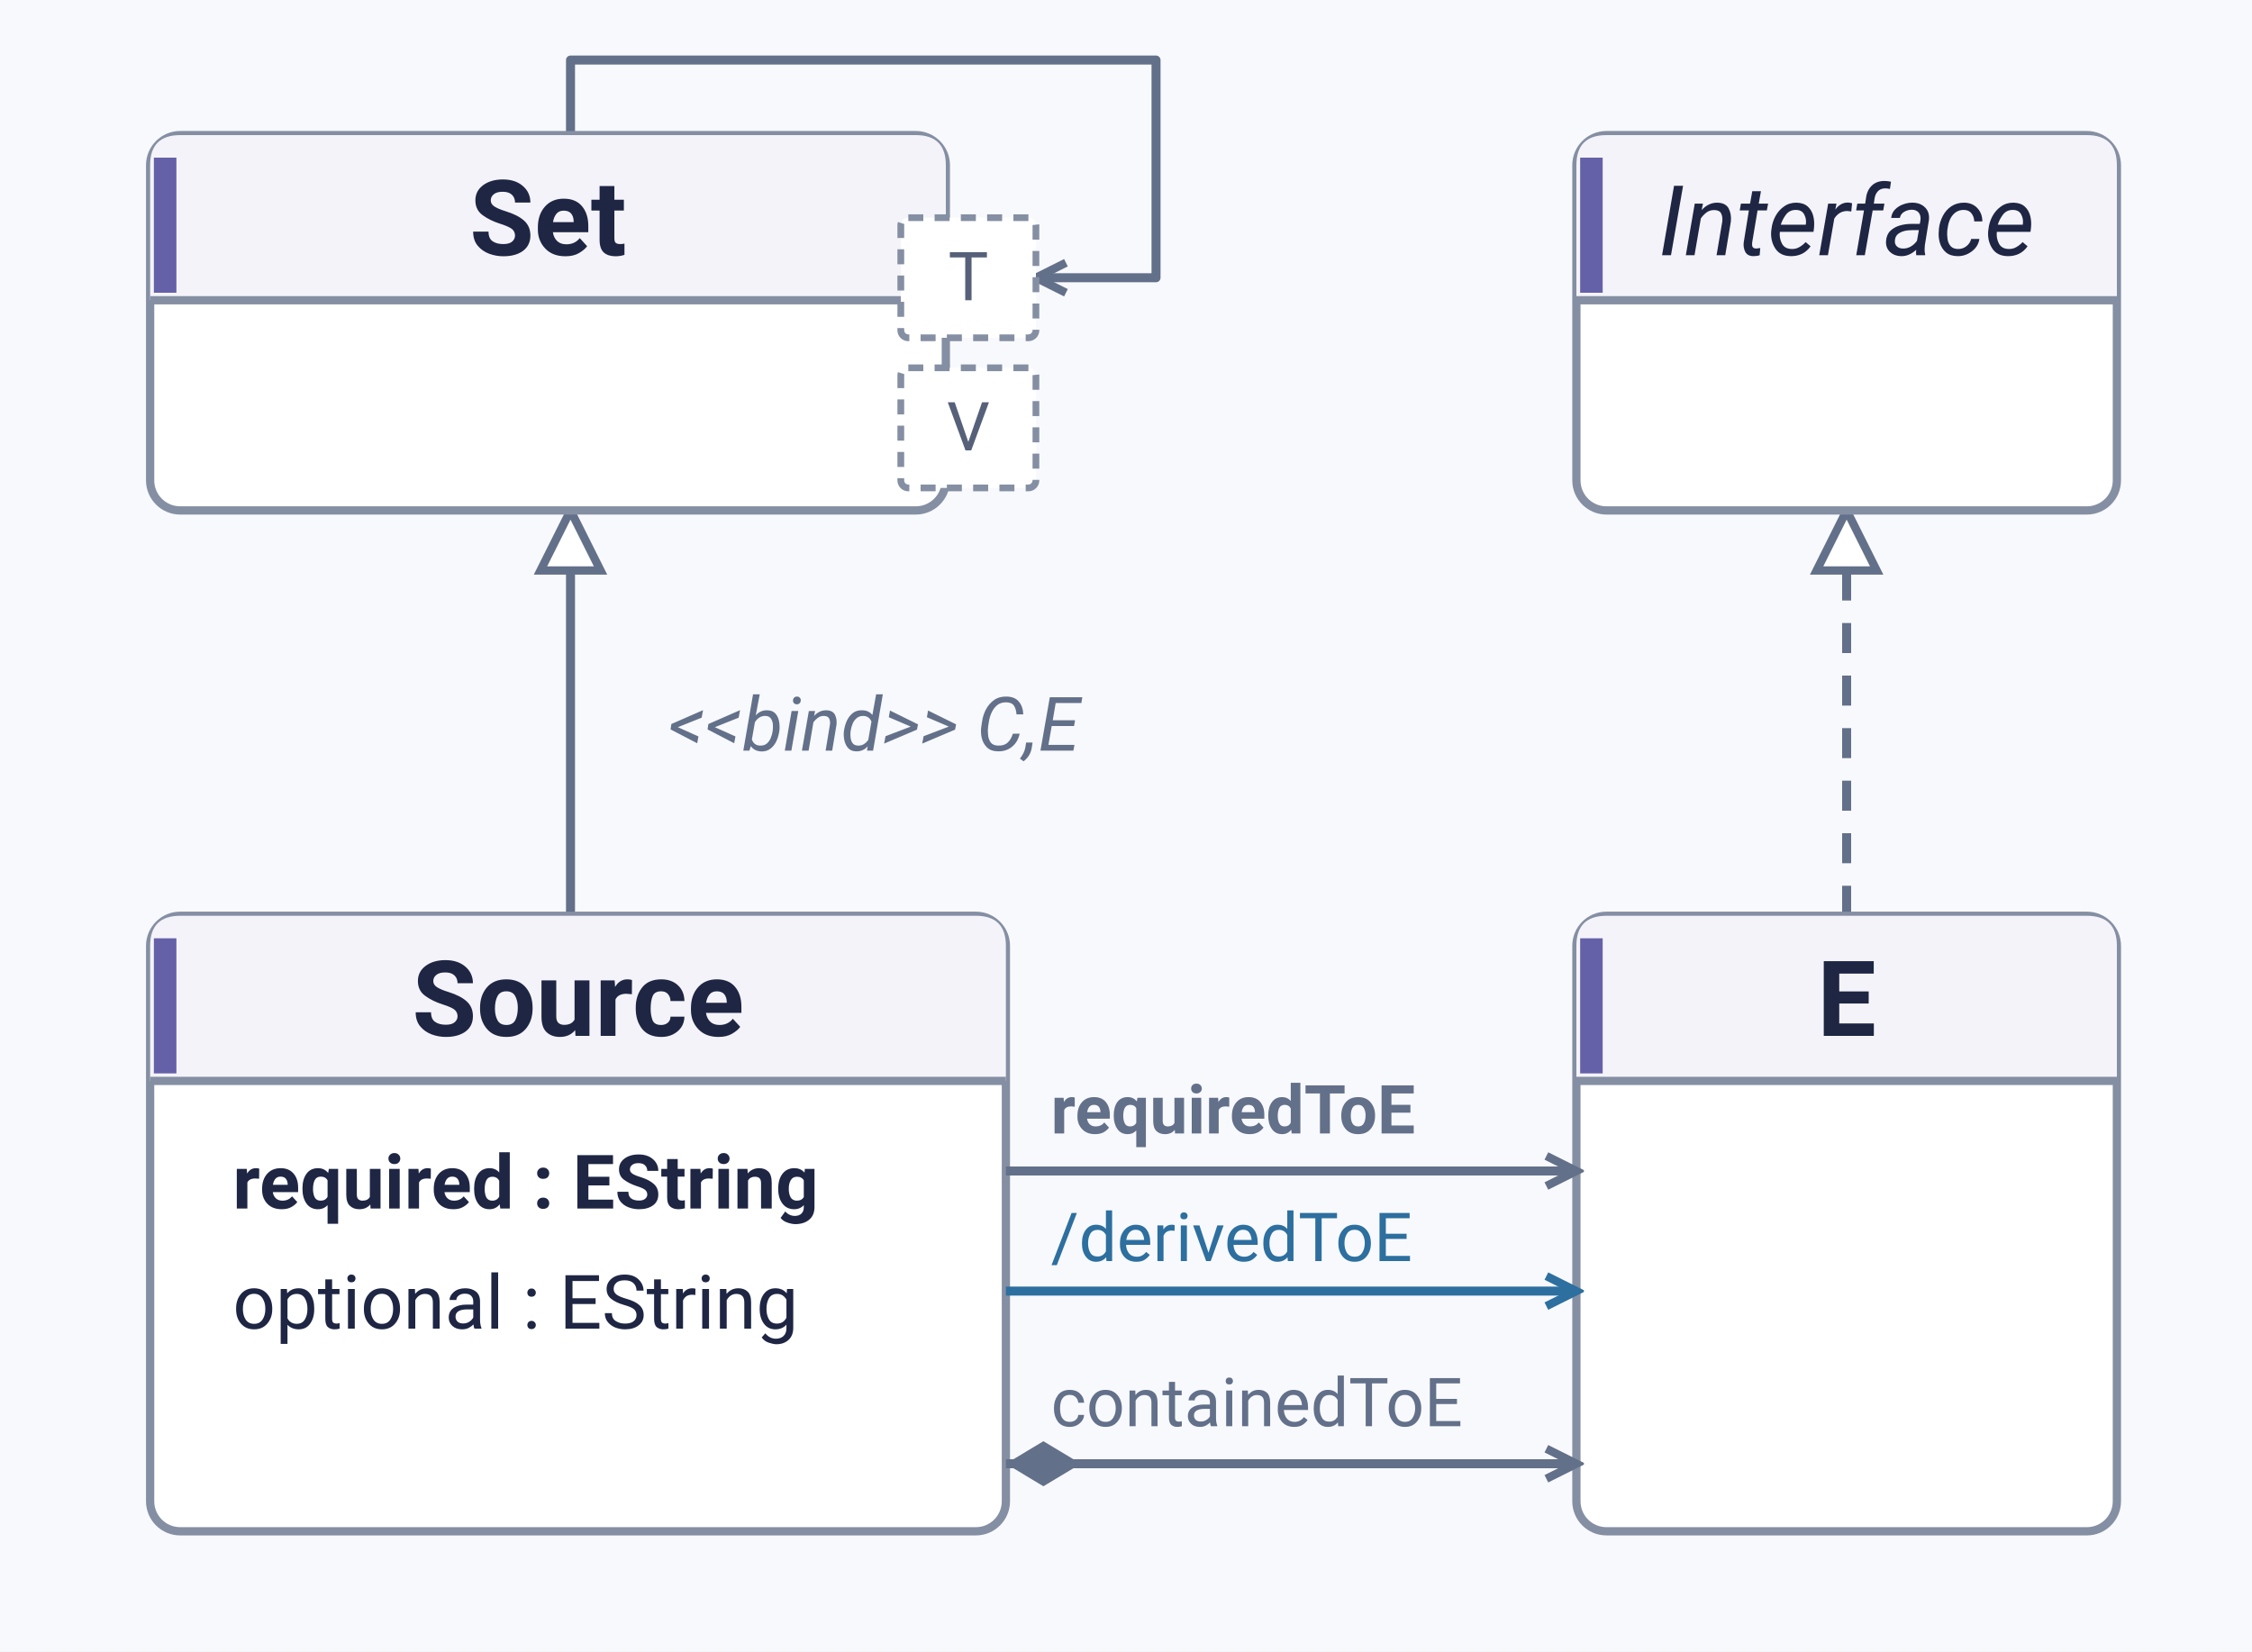
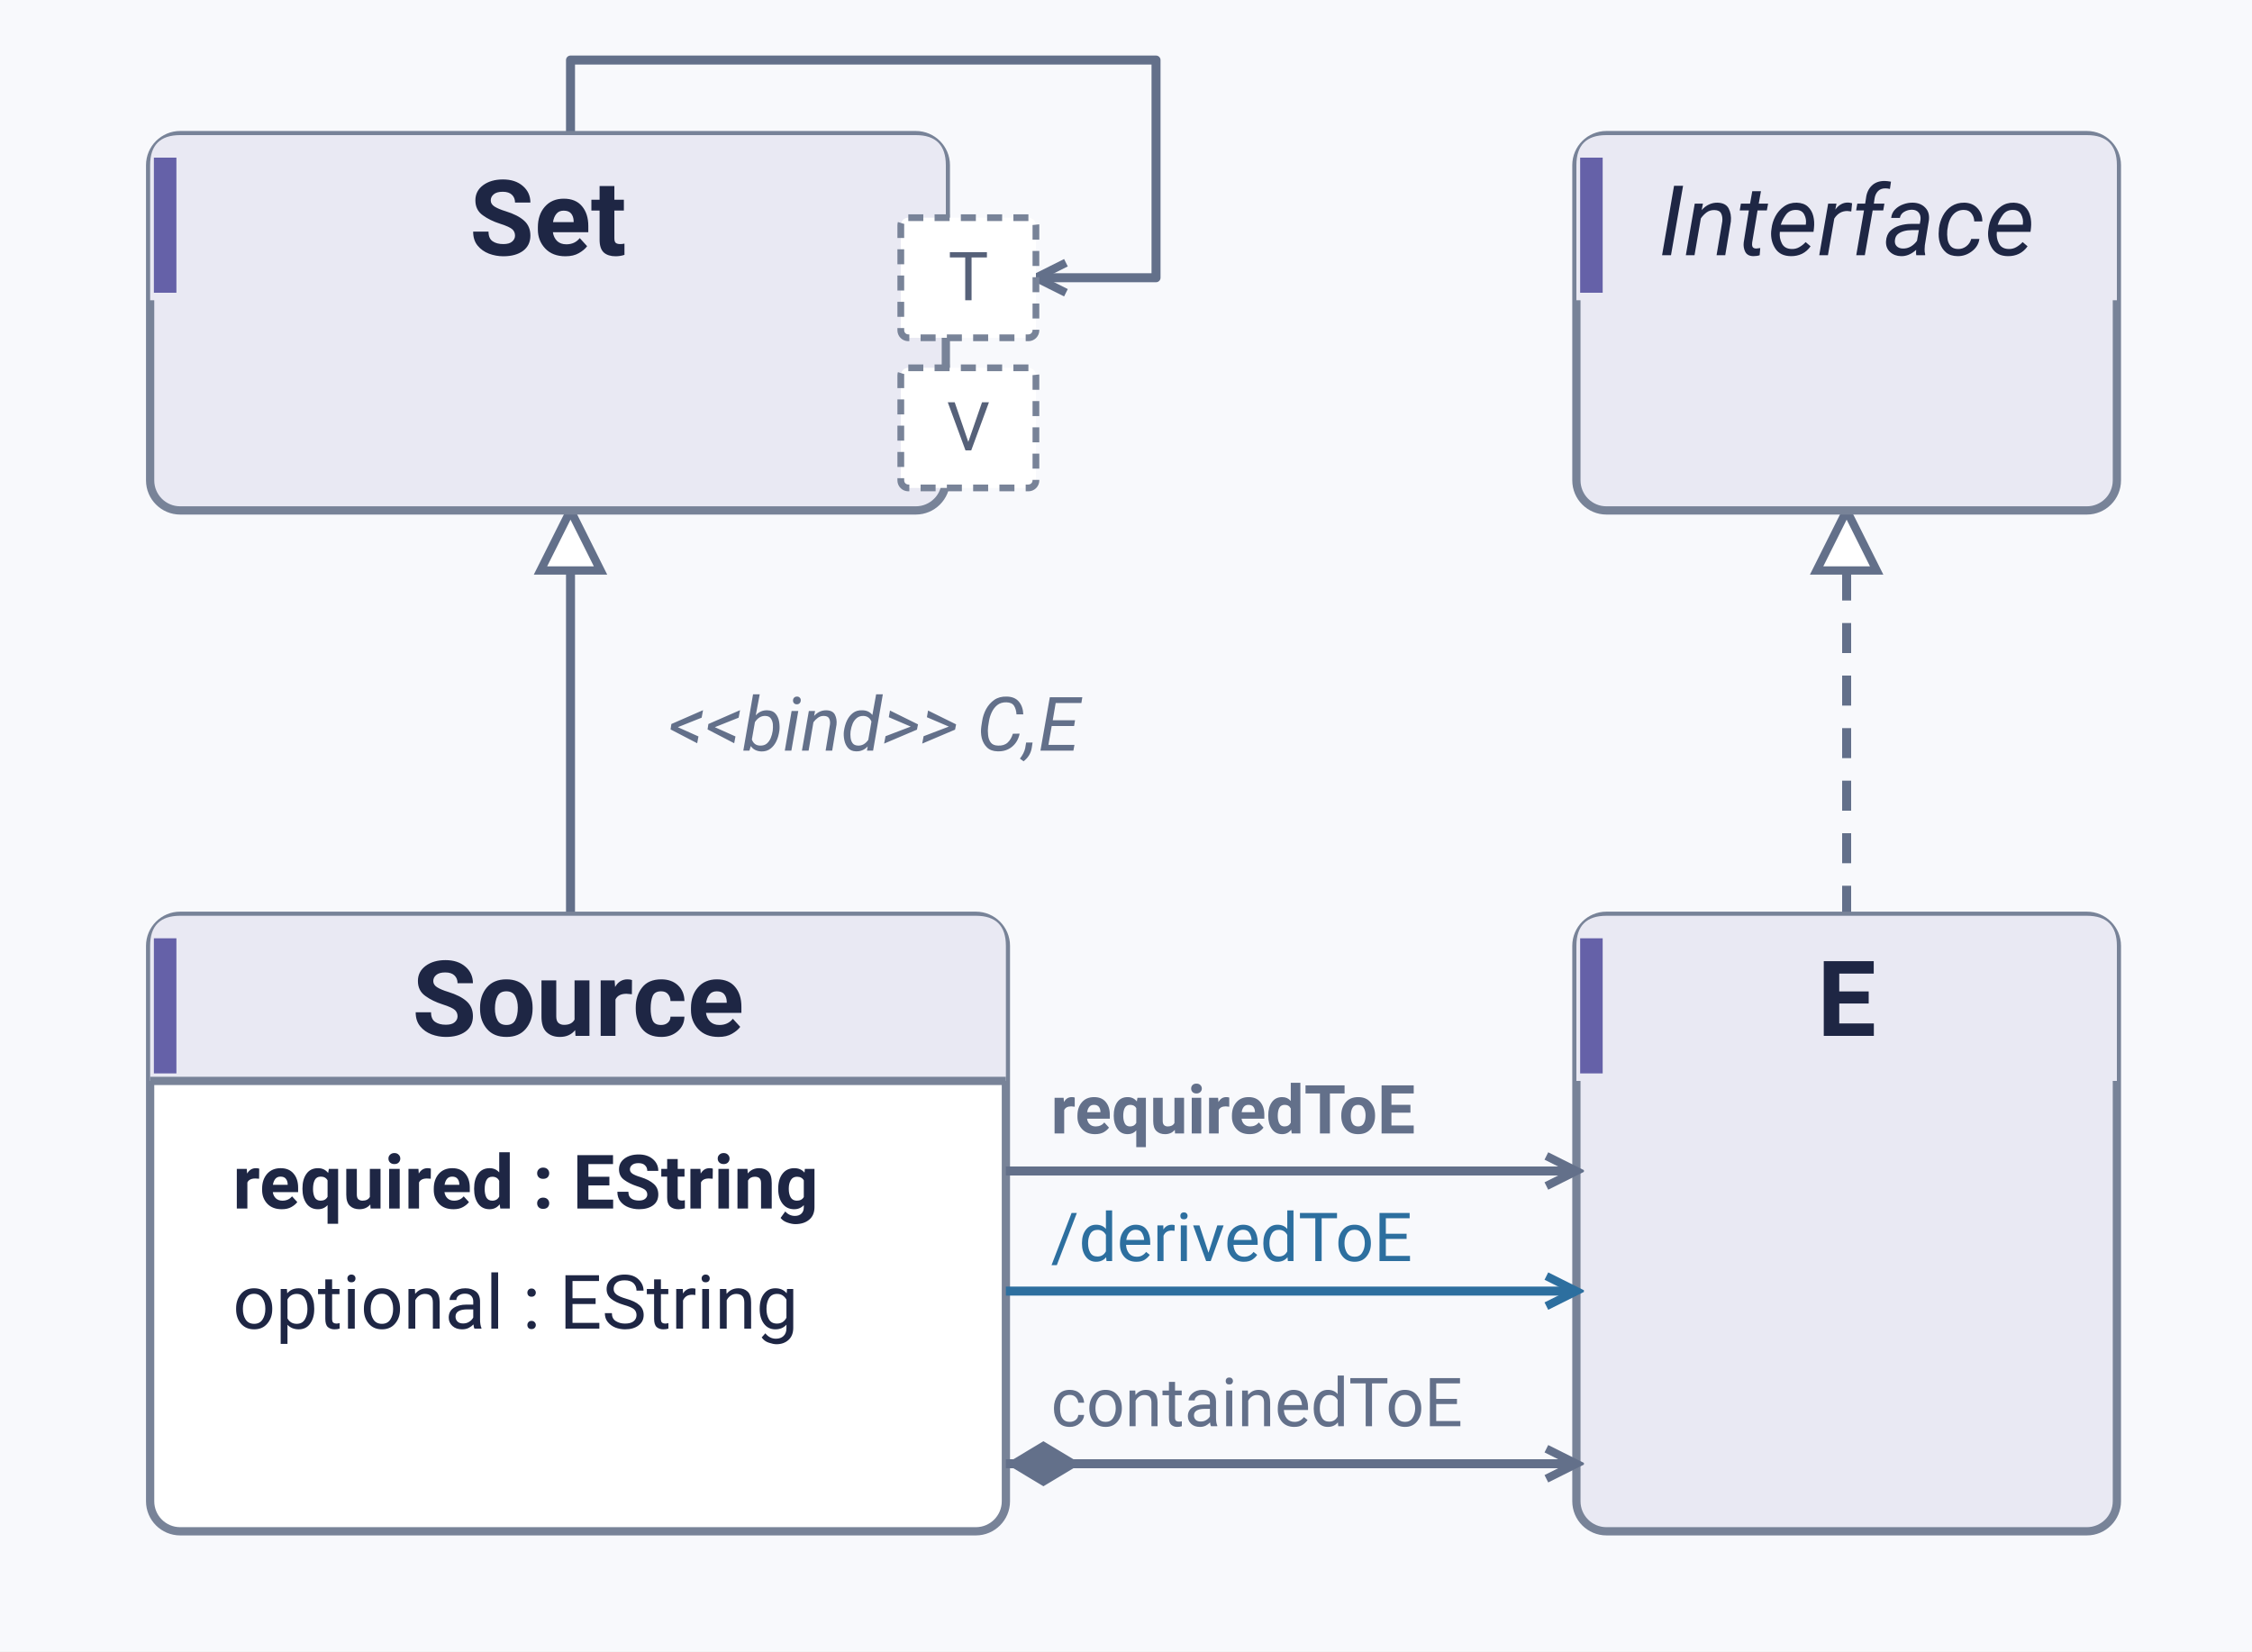
<svg xmlns="http://www.w3.org/2000/svg" width="300" height="220" viewBox="0 0 300 220" role="img" aria-labelledby="title description">
  <defs>
    <marker id="arrow" markerWidth="6" markerHeight="6" refX="5" refY="3" orient="auto" markerUnits="userSpaceOnUse">
      <path d="M1 1 5 3 1 5" fill="none" stroke="#63708a" stroke-width="1.1" />
    </marker>
    <marker id="blue-arrow" markerWidth="6" markerHeight="6" refX="5" refY="3" orient="auto" markerUnits="userSpaceOnUse">
      <path d="M1 1 5 3 1 5" fill="none" stroke="#2d6f9f" stroke-width="1.1" />
    </marker>
    <marker id="inheritance" markerWidth="10" markerHeight="10" refX="9" refY="5" orient="auto" markerUnits="userSpaceOnUse">
      <path d="M1 1 9 5 1 9Z" fill="#fff" stroke="#63708a" stroke-width="1.1" />
    </marker>
  </defs>
  <path fill="#f8f9fc" d="M0 0H300V220H0Z" />
  <g fill="none" stroke="#63708a" stroke-width="1.2" stroke-linejoin="round">
    <path d="M76 122V68" marker-end="url(#inheritance)" />
    <path d="M246 122V68" stroke-dasharray="4 3" marker-end="url(#inheritance)" />
    <path d="M76 18V8H154V37H138" marker-end="url(#arrow)" />
  </g>
-   <g stroke="#858fa3" stroke-width="1.1">
-     <rect x="20" y="18" width="106" height="50" rx="4" fill="#ffffff" />
-     <rect x="210" y="18" width="72" height="50" rx="4" fill="#ffffff" />
+   <g stroke="#788398" stroke-width="1.1">
+     <rect x="20" y="18" width="106" height="50" rx="4" fill="#e9e9f3" />
+     <rect x="210" y="18" width="72" height="50" rx="4" fill="#e9e9f3" />
    <rect x="20" y="122" width="114" height="82" rx="4" fill="#ffffff" />
-     <rect x="210" y="122" width="72" height="82" rx="4" fill="#ffffff" />
+     <rect x="210" y="122" width="72" height="82" rx="4" fill="#e9e9f3" />
  </g>
-   <g fill="#f4f3f9">
+   <g fill="#e9e9f3">
    <path d="M24 18H122Q126 18 126 22V40H20V22Q20 18 24 18Z" />
    <path d="M214 18H278Q282 18 282 22V40H210V22Q210 18 214 18Z" />
    <path d="M24 122H130Q134 122 134 126V144H20V126Q20 122 24 122Z" />
    <path d="M214 122H278Q282 122 282 126V144H210V126Q210 122 214 122Z" />
  </g>
  <path d="M22 21V39M212 21V39M22 125V143M212 125V143" stroke="#6561a8" stroke-width="3" />
-   <path d="M20 40H126M210 40H282M20 144H134M210 144H282" fill="none" stroke="#858fa3" stroke-width="1.1" />
+   <path d="M20 144H134" fill="none" stroke="#788398" stroke-width="1.1" />
  <g font-family="Roboto, Arial, sans-serif" fill="#1e2644">
    <g font-size="14" font-weight="600" text-anchor="middle">
      <text x="73" y="34">Set</text>
      <text x="77" y="138">Source</text>
      <text x="246" y="138">E</text>
    </g>
    <text x="246" y="34" text-anchor="middle" font-size="13" font-style="italic">Interface</text>
    <text x="89" y="100" font-size="10" font-style="italic" fill="#63708a">&lt;&lt;bind&gt;&gt; C,E</text>
    <g font-size="10">
      <text x="31" y="161" font-weight="700">required : EString</text>
      <text x="31" y="177">optional : EString</text>
    </g>
  </g>
-   <g fill="#ffffff" stroke="#858fa3" stroke-width=".9" stroke-dasharray="2 1.5">
+   <g fill="#ffffff" stroke="#788398" stroke-width=".9" stroke-dasharray="2 1.5">
    <rect x="120" y="29" width="18" height="16" rx="1" />
    <rect x="120" y="49" width="18" height="16" rx="1" />
  </g>
  <g font-family="Roboto, Arial, sans-serif" font-size="9" fill="#566179" text-anchor="middle">
    <text x="129" y="40">T</text>
    <text x="129" y="60">V</text>
  </g>
  <g fill="none" stroke="#63708a" stroke-width="1.2" marker-end="url(#arrow)">
    <path d="M134 156H210" />
    <path d="M134 195H210" />
  </g>
  <path d="M134 172H210" fill="none" stroke="#2d6f9f" stroke-width="1.2" marker-end="url(#blue-arrow)" />
  <path d="M134 195 139 192 144 195 139 198Z" fill="#63708a" />
  <g font-family="Roboto, Arial, sans-serif" font-size="9" fill="#63708a">
    <text x="140" y="151" font-weight="700">requiredToE</text>
    <text x="140" y="168" fill="#2d6f9f">/derivedToE</text>
    <text x="140" y="190">containedToE</text>
  </g>
</svg>
